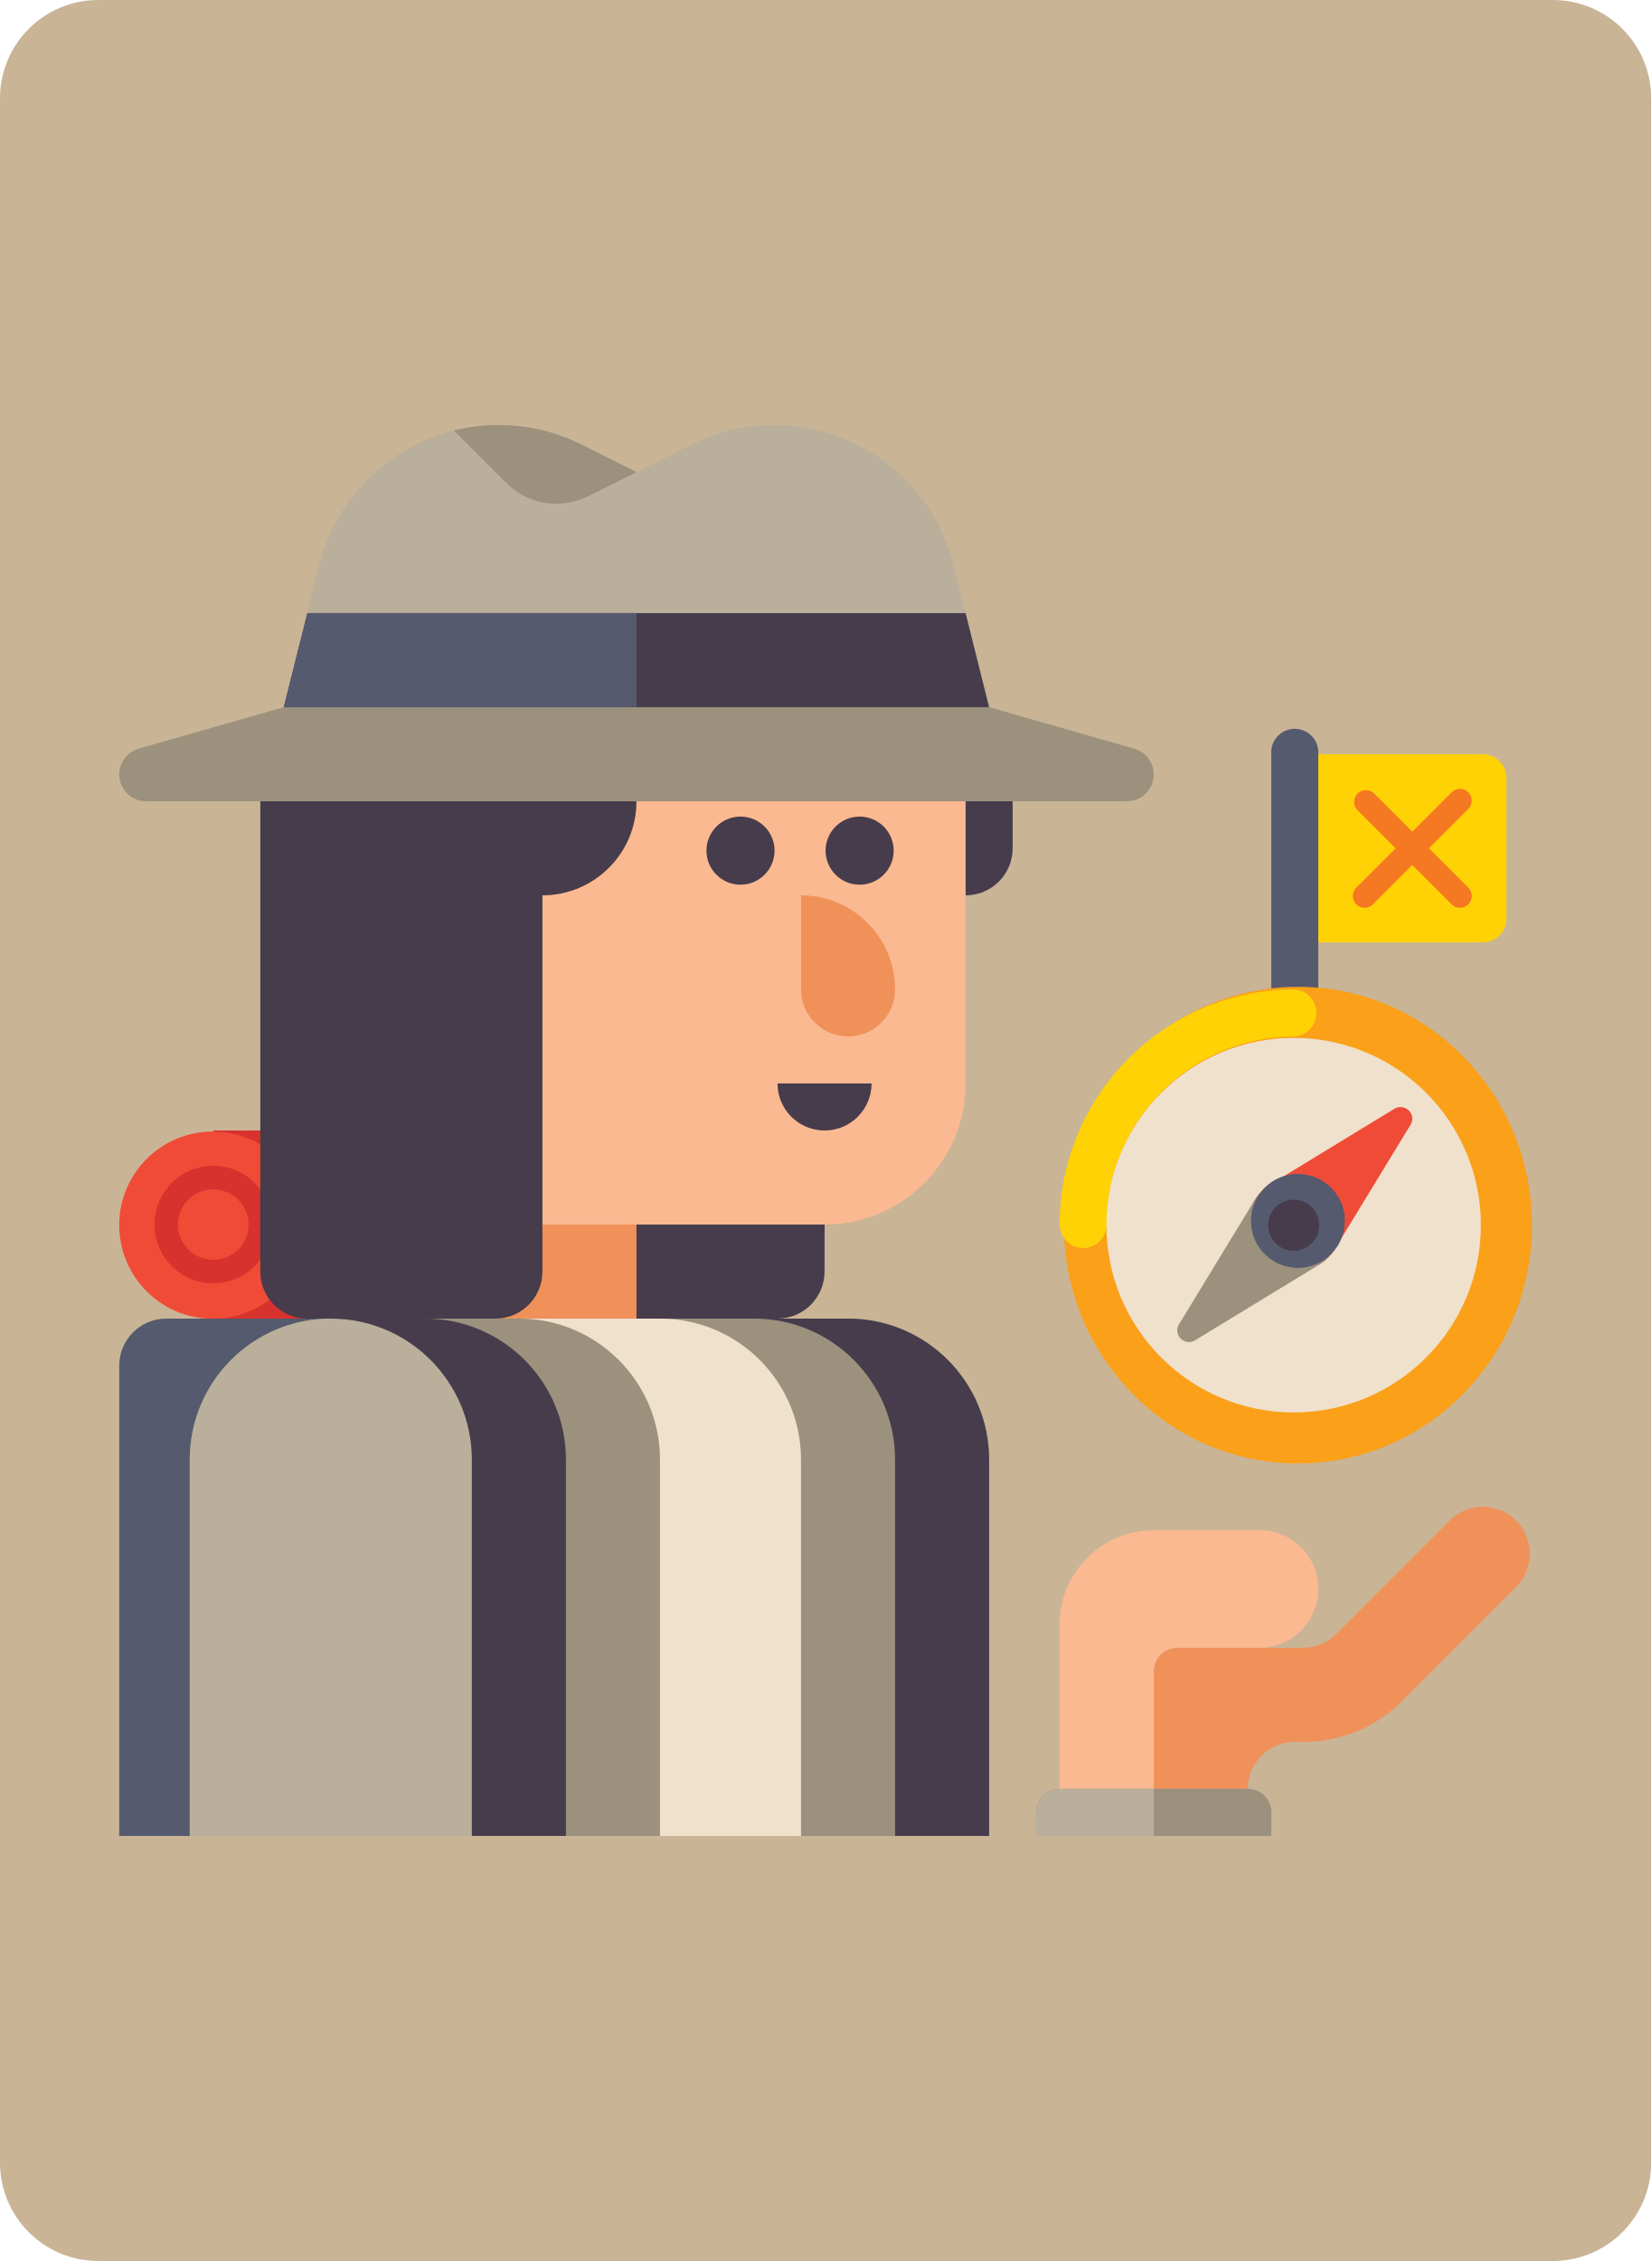
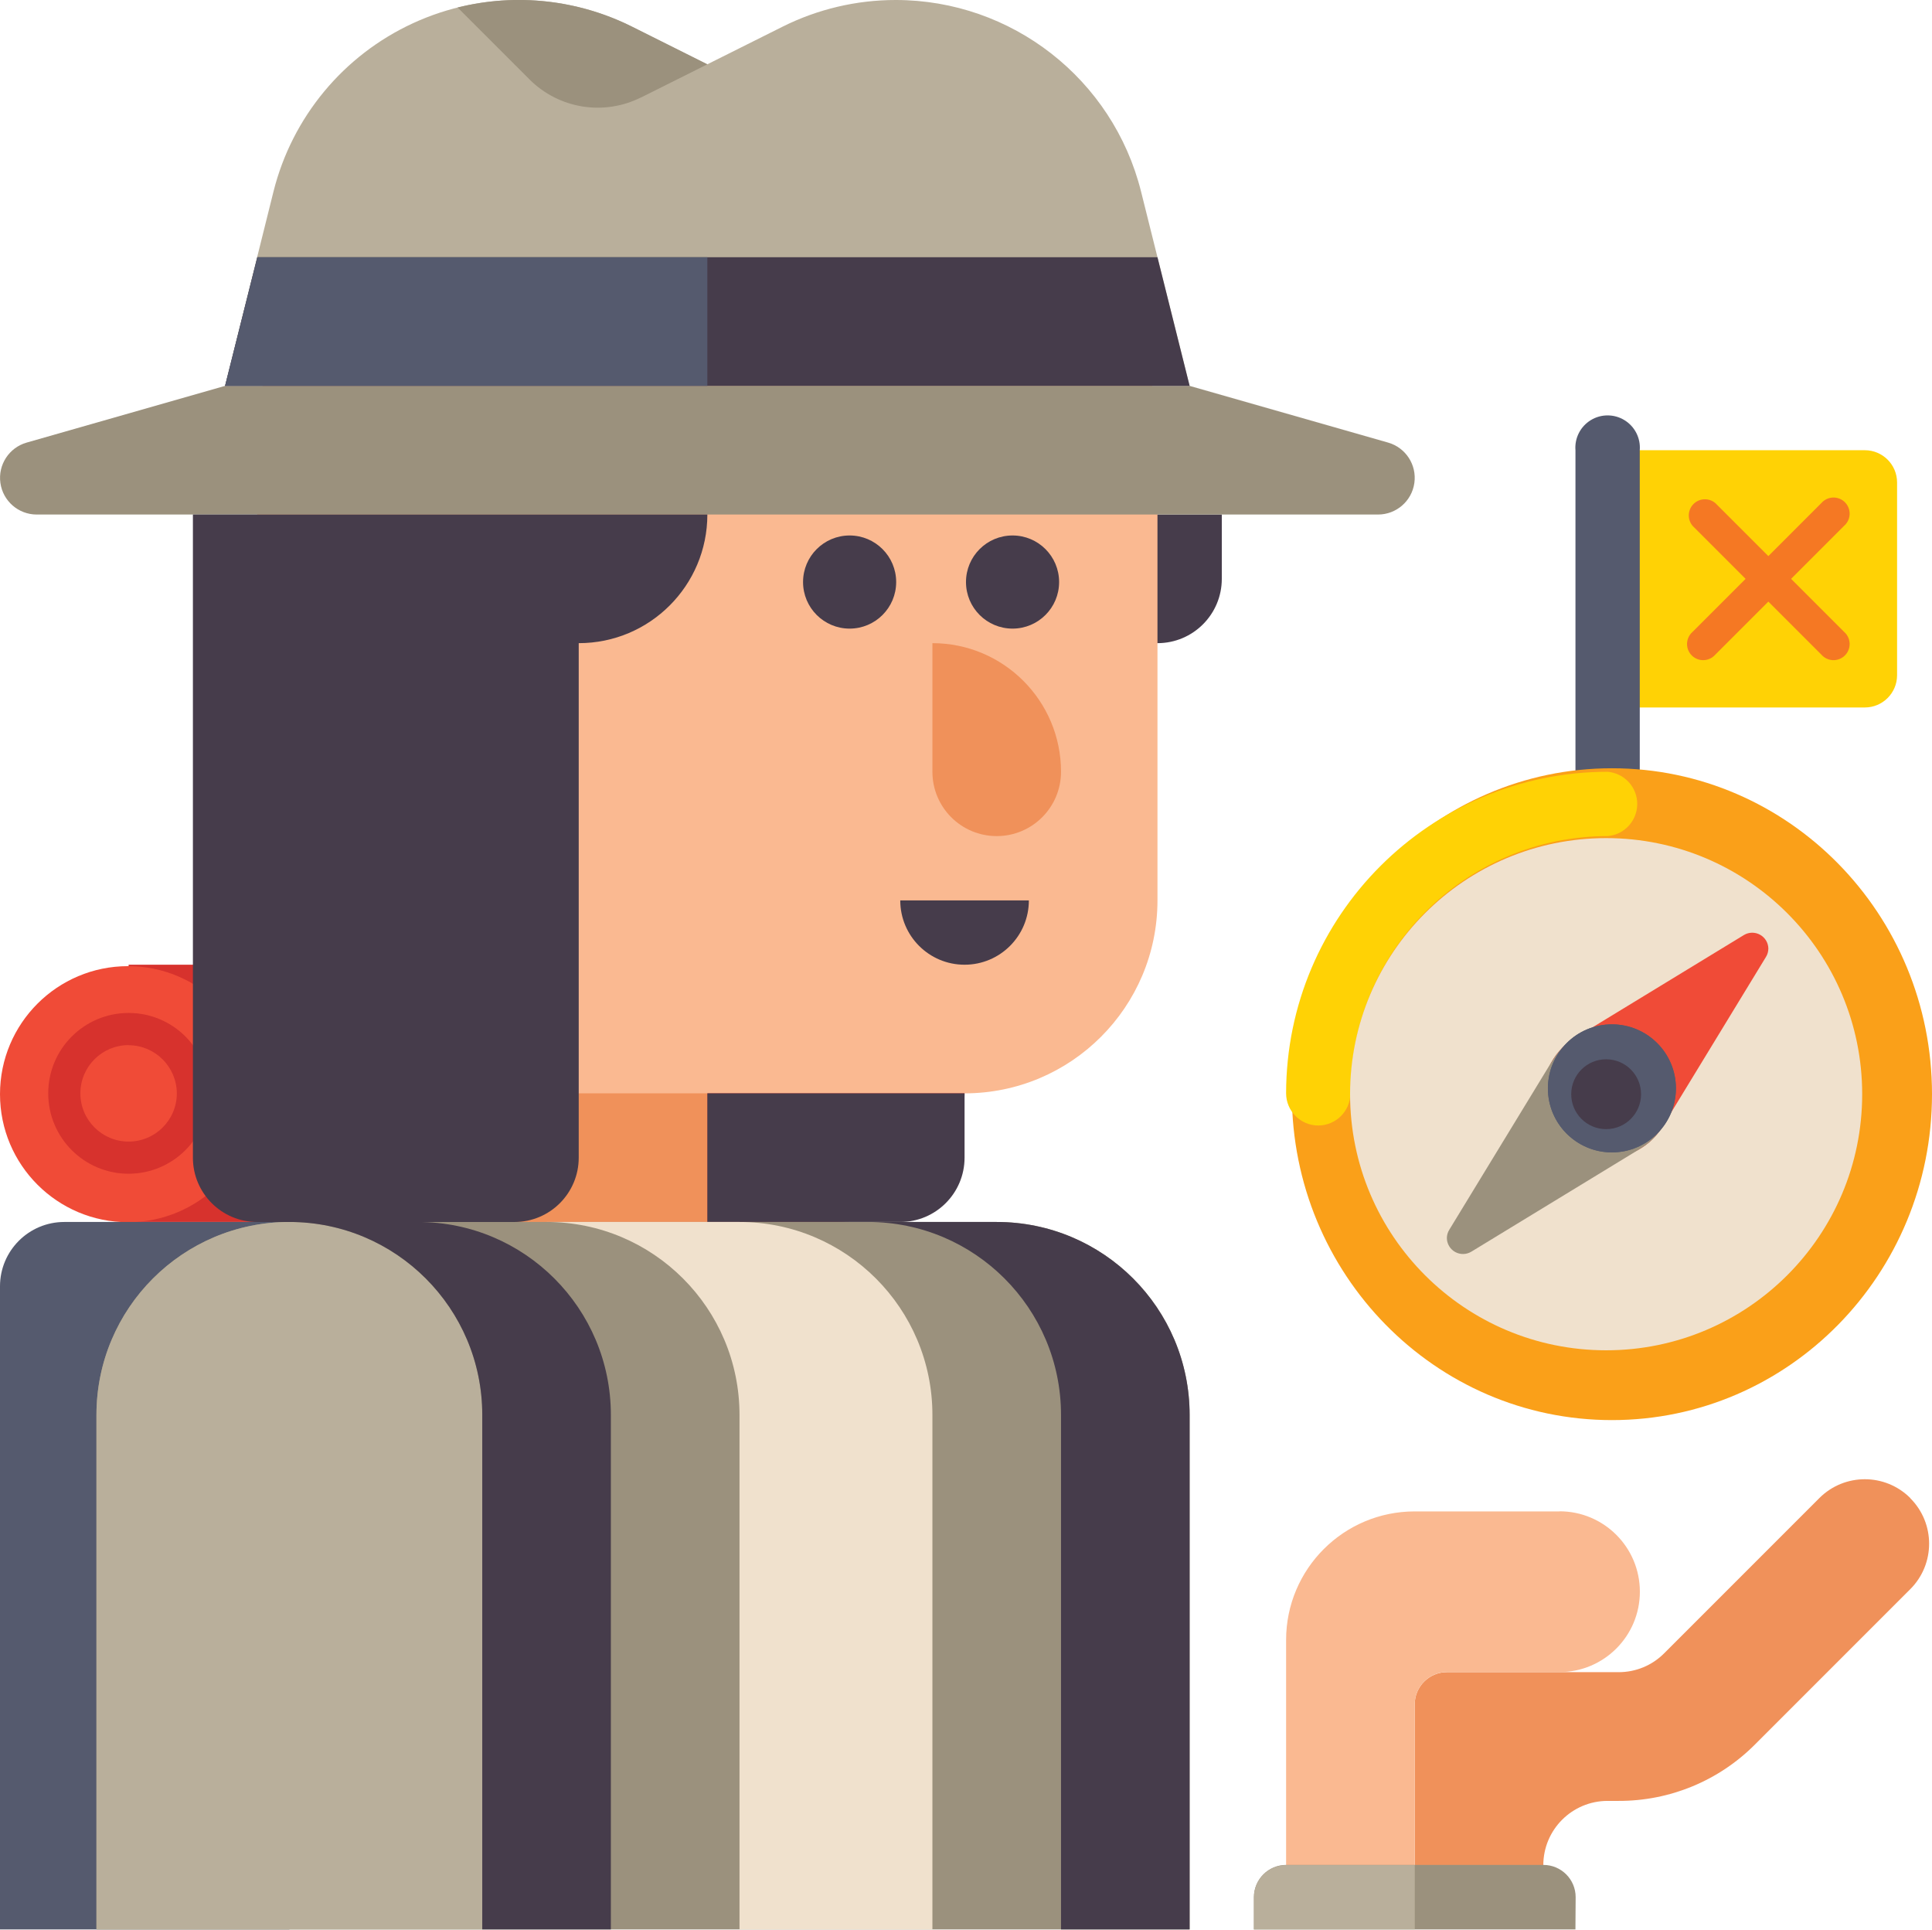
- <svg xmlns="http://www.w3.org/2000/svg" width="84" height="115" viewBox="0 0 84 115">
-   <g id="Grupo_1186999" data-name="Grupo 1186999" transform="translate(-185 -591.009)">
-     <rect id="Rectángulo_454628" data-name="Rectángulo 454628" width="84" height="115" rx="5" transform="translate(185 591.009)" fill="#c9b496" />
-     <g id="Grupo_1186998" data-name="Grupo 1186998" transform="translate(175.066 596.627)">
-       <g id="Grupo_1186906" data-name="Grupo 1186906" transform="translate(20.784 51.881)">
-         <g id="Grupo_1186905" data-name="Grupo 1186905">
-           <path id="Trazado_1023022" data-name="Trazado 1023022" d="M74.313,265.568H48V256H74.313a4.784,4.784,0,1,1,0,9.568Z" transform="translate(-48 -256)" fill="#d7322d" />
+ <svg xmlns="http://www.w3.org/2000/svg" width="71.869" height="71.762" viewBox="0 0 71.869 71.762">
+   <g id="Grupo_1186998" data-name="Grupo 1186998" transform="translate(-16 -16)">
+     <g id="Grupo_1186906" data-name="Grupo 1186906" transform="translate(20.784 51.881)">
+       <g id="Grupo_1186905" data-name="Grupo 1186905">
+         <path id="Trazado_1023022" data-name="Trazado 1023022" d="M74.313,265.568H48V256H74.313a4.784,4.784,0,1,1,0,9.568Z" transform="translate(-48 -256)" fill="#d7322d" />
+       </g>
+     </g>
+     <g id="Grupo_1186908" data-name="Grupo 1186908" transform="translate(16 51.934)">
+       <g id="Grupo_1186907" data-name="Grupo 1186907" transform="translate(0 0)">
+         <circle id="Elipse_13697" data-name="Elipse 13697" cx="4.762" cy="4.762" r="4.762" fill="#f04b37" />
+       </g>
+     </g>
+     <g id="Grupo_1186910" data-name="Grupo 1186910" transform="translate(17.794 53.675)">
+       <g id="Grupo_1186909" data-name="Grupo 1186909" transform="translate(0)">
+         <path id="Trazado_1023023" data-name="Trazado 1023023" d="M30.99,273.98a2.99,2.99,0,1,1,2.99-2.99A2.994,2.994,0,0,1,30.99,273.98Zm0-4.784a1.794,1.794,0,1,0,1.794,1.794A1.8,1.8,0,0,0,30.99,269.2Z" transform="translate(-28 -268)" fill="#d7322d" />
+       </g>
+     </g>
+     <g id="Grupo_1186912" data-name="Grupo 1186912" transform="translate(42.313 35.137)">
+       <g id="Grupo_1186911" data-name="Grupo 1186911">
+         <path id="Trazado_1023024" data-name="Trazado 1023024" d="M192,148.784h16.745a2.392,2.392,0,0,0,2.392-2.392V144H192Z" transform="translate(-192 -144)" fill="#463c4b" />
+       </g>
+     </g>
+     <g id="Grupo_1186914" data-name="Grupo 1186914" transform="translate(25.568 18.392)">
+       <g id="Grupo_1186913" data-name="Grupo 1186913" transform="translate(0)">
+         <path id="Trazado_1023025" data-name="Trazado 1023025" d="M99.137,32H94.352A14.353,14.353,0,0,0,80,46.352v28.7H96.745V70.273h9.568a7.176,7.176,0,0,0,7.176-7.176V46.352A14.353,14.353,0,0,0,99.137,32Z" transform="translate(-80 -32)" fill="#fab991" />
+       </g>
+     </g>
+     <g id="Grupo_1186916" data-name="Grupo 1186916" transform="translate(25.568 56.665)">
+       <g id="Grupo_1186915" data-name="Grupo 1186915" transform="translate(0)">
+         <path id="Trazado_1023026" data-name="Trazado 1023026" d="M96.745,288H84.784A4.784,4.784,0,0,0,80,292.784H96.745Z" transform="translate(-80 -288)" fill="#f0915a" />
+       </g>
+     </g>
+     <g id="Grupo_1186918" data-name="Grupo 1186918" transform="translate(49.489 49.489)">
+       <g id="Grupo_1186917" data-name="Grupo 1186917">
+         <path id="Trazado_1023027" data-name="Trazado 1023027" d="M244.784,240H240a2.392,2.392,0,0,0,4.784,0Z" transform="translate(-240 -240)" fill="#463c4b" />
+       </g>
+     </g>
+     <g id="Grupo_1186920" data-name="Grupo 1186920" transform="translate(50.685 39.921)">
+       <g id="Grupo_1186919" data-name="Grupo 1186919">
+         <path id="Trazado_1023028" data-name="Trazado 1023028" d="M250.392,183.176A2.392,2.392,0,0,1,248,180.784V176a4.784,4.784,0,0,1,4.784,4.784A2.392,2.392,0,0,1,250.392,183.176Z" transform="translate(-248 -176)" fill="#f0915a" />
+       </g>
+     </g>
+     <g id="Grupo_1186922" data-name="Grupo 1186922" transform="translate(42.313 56.665)">
+       <g id="Grupo_1186921" data-name="Grupo 1186921">
+         <path id="Trazado_1023029" data-name="Trazado 1023029" d="M199.176,292.784H192V288h9.568v2.392A2.392,2.392,0,0,1,199.176,292.784Z" transform="translate(-192 -288)" fill="#463c4b" />
+       </g>
+     </g>
+     <g id="Grupo_1186924" data-name="Grupo 1186924" transform="translate(45.873 35.916)">
+       <g id="Grupo_1186923" data-name="Grupo 1186923" transform="translate(0 0)">
+         <circle id="Elipse_13698" data-name="Elipse 13698" cx="1.732" cy="1.732" r="1.732" fill="#463c4b" />
+       </g>
+     </g>
+     <g id="Grupo_1186926" data-name="Grupo 1186926" transform="translate(51.934 35.916)">
+       <g id="Grupo_1186925" data-name="Grupo 1186925" transform="translate(0 0)">
+         <circle id="Elipse_13699" data-name="Elipse 13699" cx="1.732" cy="1.732" r="1.732" fill="#463c4b" />
+       </g>
+     </g>
+     <g id="Grupo_1186928" data-name="Grupo 1186928" transform="translate(16 61.449)">
+       <g id="Grupo_1186927" data-name="Grupo 1186927" transform="translate(0)">
+         <path id="Trazado_1023030" data-name="Trazado 1023030" d="M16,346.313H26.764V320H18.392A2.392,2.392,0,0,0,16,322.392Z" transform="translate(-16 -320)" fill="#555a6e" />
+       </g>
+     </g>
+     <g id="Grupo_1186930" data-name="Grupo 1186930" transform="translate(19.588 61.449)">
+       <g id="Grupo_1186929" data-name="Grupo 1186929">
+         <path id="Trazado_1023031" data-name="Trazado 1023031" d="M73.489,320H47.176A7.176,7.176,0,0,0,40,327.176v19.137H80.665V327.176A7.176,7.176,0,0,0,73.489,320Z" transform="translate(-40 -320)" fill="#9b917d" />
+       </g>
+     </g>
+     <g id="Grupo_1186932" data-name="Grupo 1186932" transform="translate(19.588 61.449)">
+       <g id="Grupo_1186931" data-name="Grupo 1186931">
+         <path id="Trazado_1023032" data-name="Trazado 1023032" d="M47.176,320A7.176,7.176,0,0,0,40,327.176v19.137H54.352V327.176A7.176,7.176,0,0,0,47.176,320Z" transform="translate(-40 -320)" fill="#b9af9b" />
+       </g>
+     </g>
+     <g id="Grupo_1186935" data-name="Grupo 1186935" transform="translate(36.333 61.449)">
+       <g id="Grupo_1186934" data-name="Grupo 1186934">
+         <g id="Grupo_1186933" data-name="Grupo 1186933">
+           <path id="Trazado_1023033" data-name="Trazado 1023033" d="M152,320a7.176,7.176,0,0,1,7.176,7.176v19.137h7.176V327.176A7.176,7.176,0,0,0,159.176,320Z" transform="translate(-152 -320)" fill="#f0e1cd" />
        </g>
      </g>
-       <g id="Grupo_1186908" data-name="Grupo 1186908" transform="translate(16 51.934)">
-         <g id="Grupo_1186907" data-name="Grupo 1186907" transform="translate(0 0)">
-           <circle id="Elipse_13697" data-name="Elipse 13697" cx="4.762" cy="4.762" r="4.762" fill="#f04b37" />
-         </g>
+     </g>
+     <path id="Trazado_1023034" data-name="Trazado 1023034" d="M386.436,384.7a2.392,2.392,0,0,0-3.383,0l-5.775,5.775a2.377,2.377,0,0,1-1.691.7H369.2a1.2,1.2,0,0,0-1.2,1.2v5.98h4.784a2.392,2.392,0,0,1,2.392-2.392h.41a7.13,7.13,0,0,0,5.074-2.1l5.775-5.775a2.392,2.392,0,0,0,0-3.383Z" transform="translate(-299.374 -312.982)" fill="#f0915a" />
+     <g id="Grupo_1186937" data-name="Grupo 1186937" transform="translate(63.842 72.214)">
+       <g id="Grupo_1186936" data-name="Grupo 1186936">
+         <path id="Trazado_1023035" data-name="Trazado 1023035" d="M346.166,392h-5.382A4.784,4.784,0,0,0,336,396.784v8.372h4.784v-5.98a1.2,1.2,0,0,1,1.2-1.2h4.186a2.99,2.99,0,0,0,0-5.98Z" transform="translate(-336 -392)" fill="#fab991" />
      </g>
-       <g id="Grupo_1186910" data-name="Grupo 1186910" transform="translate(17.794 53.675)">
-         <g id="Grupo_1186909" data-name="Grupo 1186909" transform="translate(0)">
-           <path id="Trazado_1023023" data-name="Trazado 1023023" d="M30.99,273.98a2.99,2.99,0,1,1,2.99-2.99A2.994,2.994,0,0,1,30.99,273.98Zm0-4.784a1.794,1.794,0,1,0,1.794,1.794A1.8,1.8,0,0,0,30.99,269.2Z" transform="translate(-28 -268)" fill="#d7322d" />
-         </g>
+     </g>
+     <g id="Grupo_1186939" data-name="Grupo 1186939" transform="translate(62.645 85.37)">
+       <g id="Grupo_1186938" data-name="Grupo 1186938">
+         <path id="Trazado_1023036" data-name="Trazado 1023036" d="M339.96,482.392H328v-1.2a1.2,1.2,0,0,1,1.2-1.2h9.568a1.2,1.2,0,0,1,1.2,1.2Z" transform="translate(-328 -480)" fill="#9b917d" />
      </g>
-       <g id="Grupo_1186912" data-name="Grupo 1186912" transform="translate(42.313 35.137)">
-         <g id="Grupo_1186911" data-name="Grupo 1186911">
-           <path id="Trazado_1023024" data-name="Trazado 1023024" d="M192,148.784h16.745a2.392,2.392,0,0,0,2.392-2.392V144H192Z" transform="translate(-192 -144)" fill="#463c4b" />
-         </g>
+     </g>
+     <g id="Grupo_1186941" data-name="Grupo 1186941" transform="translate(26.764 61.449)">
+       <g id="Grupo_1186940" data-name="Grupo 1186940" transform="translate(0)">
+         <path id="Trazado_1023037" data-name="Trazado 1023037" d="M92.784,320H88a7.176,7.176,0,0,1,7.176,7.176v19.137H99.96V327.176A7.176,7.176,0,0,0,92.784,320Z" transform="translate(-88 -320)" fill="#463c4b" />
      </g>
-       <g id="Grupo_1186914" data-name="Grupo 1186914" transform="translate(25.568 18.392)">
-         <g id="Grupo_1186913" data-name="Grupo 1186913" transform="translate(0)">
-           <path id="Trazado_1023025" data-name="Trazado 1023025" d="M99.137,32H94.352A14.353,14.353,0,0,0,80,46.352v28.7H96.745V70.273h9.568a7.176,7.176,0,0,0,7.176-7.176V46.352A14.353,14.353,0,0,0,99.137,32Z" transform="translate(-80 -32)" fill="#fab991" />
-         </g>
+     </g>
+     <g id="Grupo_1186943" data-name="Grupo 1186943" transform="translate(48.293 61.449)">
+       <g id="Grupo_1186942" data-name="Grupo 1186942">
+         <path id="Trazado_1023038" data-name="Trazado 1023038" d="M236.784,320H232a7.176,7.176,0,0,1,7.176,7.176v19.137h4.784V327.176A7.176,7.176,0,0,0,236.784,320Z" transform="translate(-232 -320)" fill="#463c4b" />
      </g>
-       <g id="Grupo_1186916" data-name="Grupo 1186916" transform="translate(25.568 56.665)">
-         <g id="Grupo_1186915" data-name="Grupo 1186915" transform="translate(0)">
-           <path id="Trazado_1023026" data-name="Trazado 1023026" d="M96.745,288H84.784A4.784,4.784,0,0,0,80,292.784H96.745Z" transform="translate(-80 -288)" fill="#f0915a" />
-         </g>
+     </g>
+     <g id="Grupo_1186945" data-name="Grupo 1186945" transform="translate(62.645 85.37)">
+       <g id="Grupo_1186944" data-name="Grupo 1186944">
+         <path id="Trazado_1023039" data-name="Trazado 1023039" d="M329.2,480h4.784v2.392H328v-1.2A1.2,1.2,0,0,1,329.2,480Z" transform="translate(-328 -480)" fill="#b9af9b" />
      </g>
-       <g id="Grupo_1186918" data-name="Grupo 1186918" transform="translate(49.489 49.489)">
-         <g id="Grupo_1186917" data-name="Grupo 1186917">
-           <path id="Trazado_1023027" data-name="Trazado 1023027" d="M244.784,240H240a2.392,2.392,0,0,0,4.784,0Z" transform="translate(-240 -240)" fill="#463c4b" />
-         </g>
+     </g>
+     <g id="Grupo_1186947" data-name="Grupo 1186947" transform="translate(24.372 16)">
+       <g id="Grupo_1186946" data-name="Grupo 1186946">
+         <path id="Trazado_1023040" data-name="Trazado 1023040" d="M96.946,16a9.41,9.41,0,0,0-4.208.993l-2.8,1.4-2.8-1.4a9.41,9.41,0,0,0-13.337,6.134L72,30.352h35.881l-1.806-7.225A9.41,9.41,0,0,0,96.946,16Z" transform="translate(-72 -16)" fill="#b9af9b" />
      </g>
-       <g id="Grupo_1186920" data-name="Grupo 1186920" transform="translate(50.685 39.921)">
-         <g id="Grupo_1186919" data-name="Grupo 1186919">
-           <path id="Trazado_1023028" data-name="Trazado 1023028" d="M250.392,183.176A2.392,2.392,0,0,1,248,180.784V176a4.784,4.784,0,0,1,4.784,4.784A2.392,2.392,0,0,1,250.392,183.176Z" transform="translate(-248 -176)" fill="#f0915a" />
-         </g>
+     </g>
+     <g id="Grupo_1186949" data-name="Grupo 1186949" transform="translate(16 30.352)">
+       <g id="Grupo_1186948" data-name="Grupo 1186948" transform="translate(0)">
+         <path id="Trazado_1023041" data-name="Trazado 1023041" d="M24.372,112l-7.383,2.11a1.364,1.364,0,0,0,.375,2.675h49.9a1.364,1.364,0,0,0,.375-2.675L60.253,112Z" transform="translate(-16 -112)" fill="#9b917d" />
      </g>
-       <g id="Grupo_1186922" data-name="Grupo 1186922" transform="translate(42.313 56.665)">
-         <g id="Grupo_1186921" data-name="Grupo 1186921">
-           <path id="Trazado_1023029" data-name="Trazado 1023029" d="M199.176,292.784H192V288h9.568v2.392A2.392,2.392,0,0,1,199.176,292.784Z" transform="translate(-192 -288)" fill="#463c4b" />
-         </g>
+     </g>
+     <g id="Grupo_1186951" data-name="Grupo 1186951" transform="translate(24.372 25.568)">
+       <g id="Grupo_1186950" data-name="Grupo 1186950">
+         <path id="Trazado_1023042" data-name="Trazado 1023042" d="M73.2,80,72,84.784h35.881L106.685,80Z" transform="translate(-72 -80)" fill="#463c4b" />
      </g>
-       <g id="Grupo_1186924" data-name="Grupo 1186924" transform="translate(45.873 35.916)">
-         <g id="Grupo_1186923" data-name="Grupo 1186923" transform="translate(0 0)">
-           <circle id="Elipse_13698" data-name="Elipse 13698" cx="1.732" cy="1.732" r="1.732" fill="#463c4b" />
-         </g>
+     </g>
+     <g id="Grupo_1186953" data-name="Grupo 1186953" transform="translate(33.025 16)">
+       <g id="Grupo_1186952" data-name="Grupo 1186952">
+         <path id="Trazado_1023043" data-name="Trazado 1023043" d="M136.691,19.628l2.471-1.236-2.8-1.4a9.419,9.419,0,0,0-6.491-.713l2.675,2.675a3.588,3.588,0,0,0,4.142.672Z" transform="translate(-129.874 -16)" fill="#9b917d" />
      </g>
-       <g id="Grupo_1186926" data-name="Grupo 1186926" transform="translate(51.934 35.916)">
-         <g id="Grupo_1186925" data-name="Grupo 1186925" transform="translate(0 0)">
-           <circle id="Elipse_13699" data-name="Elipse 13699" cx="1.732" cy="1.732" r="1.732" fill="#463c4b" />
-         </g>
+     </g>
+     <g id="Grupo_1186955" data-name="Grupo 1186955" transform="translate(24.372 25.568)">
+       <g id="Grupo_1186954" data-name="Grupo 1186954">
+         <path id="Trazado_1023044" data-name="Trazado 1023044" d="M89.941,80H73.2L72,84.784H89.941Z" transform="translate(-72 -80)" fill="#555a6e" />
      </g>
-       <g id="Grupo_1186928" data-name="Grupo 1186928" transform="translate(16 61.449)">
-         <g id="Grupo_1186927" data-name="Grupo 1186927" transform="translate(0)">
-           <path id="Trazado_1023030" data-name="Trazado 1023030" d="M16,346.313H26.764V320H18.392A2.392,2.392,0,0,0,16,322.392Z" transform="translate(-16 -320)" fill="#555a6e" />
-         </g>
+     </g>
+     <path id="Trazado_1023045" data-name="Trazado 1023045" d="M64,144v23.921a2.392,2.392,0,0,0,2.392,2.392H75.96a2.392,2.392,0,0,0,2.392-2.392V148.784A4.784,4.784,0,0,0,83.137,144Z" transform="translate(-40.824 -108.863)" fill="#463c4b" />
+     <g id="Grupo_1186957" data-name="Grupo 1186957" transform="translate(75.802 32.745)">
+       <g id="Grupo_1186956" data-name="Grupo 1186956">
+         <path id="Trazado_1023046" data-name="Trazado 1023046" d="M425.568,137.568H416V128h9.568a1.2,1.2,0,0,1,1.2,1.2v7.176A1.2,1.2,0,0,1,425.568,137.568Z" transform="translate(-416 -128)" fill="#ffd205" />
      </g>
-       <g id="Grupo_1186930" data-name="Grupo 1186930" transform="translate(19.588 61.449)">
-         <g id="Grupo_1186929" data-name="Grupo 1186929">
-           <path id="Trazado_1023031" data-name="Trazado 1023031" d="M73.489,320H47.176A7.176,7.176,0,0,0,40,327.176v19.137H80.665V327.176A7.176,7.176,0,0,0,73.489,320Z" transform="translate(-40 -320)" fill="#9b917d" />
-         </g>
+     </g>
+     <g id="Grupo_1186959" data-name="Grupo 1186959" transform="translate(74.606 31.548)">
+       <g id="Grupo_1186958" data-name="Grupo 1186958">
+         <path id="Trazado_1023047" data-name="Trazado 1023047" d="M409.2,134.352a1.2,1.2,0,0,1-1.2-1.2V121.2a1.2,1.2,0,1,1,2.392,0v11.96A1.2,1.2,0,0,1,409.2,134.352Z" transform="translate(-408 -120)" fill="#555a6e" />
      </g>
-       <g id="Grupo_1186932" data-name="Grupo 1186932" transform="translate(19.588 61.449)">
-         <g id="Grupo_1186931" data-name="Grupo 1186931">
-           <path id="Trazado_1023032" data-name="Trazado 1023032" d="M47.176,320A7.176,7.176,0,0,0,40,327.176v19.137H54.352V327.176A7.176,7.176,0,0,0,47.176,320Z" transform="translate(-40 -320)" fill="#b9af9b" />
-         </g>
+     </g>
+     <path id="Trazado_1023048" data-name="Trazado 1023048" d="M439.835,142.99l1.969-1.969a.6.6,0,1,0-.846-.846l-1.969,1.969-1.969-1.969a.6.6,0,0,0-.846.846l1.969,1.969-1.969,1.969a.6.6,0,1,0,.846.846l1.969-1.969,1.969,1.969a.6.6,0,1,0,.846-.846Z" transform="translate(-357.208 -105.461)" fill="#f57823" />
+     <g id="Grupo_1186961" data-name="Grupo 1186961" transform="translate(64.057 44.574)">
+       <g id="Grupo_1186960" data-name="Grupo 1186960" transform="translate(0 0)">
+         <ellipse id="Elipse_13700" data-name="Elipse 13700" cx="11.906" cy="12.122" rx="11.906" ry="12.122" fill="#faa019" />
      </g>
-       <g id="Grupo_1186935" data-name="Grupo 1186935" transform="translate(36.333 61.449)">
-         <g id="Grupo_1186934" data-name="Grupo 1186934">
-           <g id="Grupo_1186933" data-name="Grupo 1186933">
-             <path id="Trazado_1023033" data-name="Trazado 1023033" d="M152,320a7.176,7.176,0,0,1,7.176,7.176v19.137h7.176V327.176A7.176,7.176,0,0,0,159.176,320Z" transform="translate(-152 -320)" fill="#f0e1cd" />
-           </g>
-         </g>
+     </g>
+     <g id="Grupo_1186963" data-name="Grupo 1186963" transform="translate(63.842 44.705)">
+       <g id="Grupo_1186962" data-name="Grupo 1186962">
+         <path id="Trazado_1023049" data-name="Trazado 1023049" d="M337.2,221.156a1.2,1.2,0,0,1-1.2-1.2A11.974,11.974,0,0,1,347.96,208a1.2,1.2,0,0,1,0,2.392,9.579,9.579,0,0,0-9.568,9.568A1.2,1.2,0,0,1,337.2,221.156Z" transform="translate(-336 -208)" fill="#ffd205" />
      </g>
-       <path id="Trazado_1023034" data-name="Trazado 1023034" d="M386.436,384.7a2.392,2.392,0,0,0-3.383,0l-5.775,5.775a2.377,2.377,0,0,1-1.691.7H369.2a1.2,1.2,0,0,0-1.2,1.2v5.98h4.784a2.392,2.392,0,0,1,2.392-2.392h.41a7.13,7.13,0,0,0,5.074-2.1l5.775-5.775a2.392,2.392,0,0,0,0-3.383Z" transform="translate(-299.374 -312.982)" fill="#f0915a" />
-       <g id="Grupo_1186937" data-name="Grupo 1186937" transform="translate(63.842 72.214)">
-         <g id="Grupo_1186936" data-name="Grupo 1186936">
-           <path id="Trazado_1023035" data-name="Trazado 1023035" d="M346.166,392h-5.382A4.784,4.784,0,0,0,336,396.784v8.372h4.784v-5.98a1.2,1.2,0,0,1,1.2-1.2h4.186a2.99,2.99,0,0,0,0-5.98Z" transform="translate(-336 -392)" fill="#fab991" />
-         </g>
+     </g>
+     <g id="Grupo_1186965" data-name="Grupo 1186965" transform="translate(66.222 47.172)">
+       <g id="Grupo_1186964" data-name="Grupo 1186964" transform="translate(0 0)">
+         <circle id="Elipse_13701" data-name="Elipse 13701" cx="9.525" cy="9.525" r="9.525" fill="#f0e1cd" />
      </g>
-       <g id="Grupo_1186939" data-name="Grupo 1186939" transform="translate(62.645 85.37)">
-         <g id="Grupo_1186938" data-name="Grupo 1186938">
-           <path id="Trazado_1023036" data-name="Trazado 1023036" d="M339.96,482.392H328v-1.2a1.2,1.2,0,0,1,1.2-1.2h9.568a1.2,1.2,0,0,1,1.2,1.2Z" transform="translate(-328 -480)" fill="#9b917d" />
-         </g>
+     </g>
+     <g id="Grupo_1186967" data-name="Grupo 1186967" transform="translate(73.41 50.685)">
+       <g id="Grupo_1186966" data-name="Grupo 1186966">
+         <path id="Trazado_1023050" data-name="Trazado 1023050" d="M408.372,248.6a.6.6,0,0,0-.907-.51h0l-6.315,3.849,0,0a2.39,2.39,0,1,0,3.283,3.283l0,0,3.849-6.315,0,0a.592.592,0,0,0,.089-.309Z" transform="translate(-400 -248)" fill="#f04b37" />
      </g>
-       <g id="Grupo_1186941" data-name="Grupo 1186941" transform="translate(26.764 61.449)">
-         <g id="Grupo_1186940" data-name="Grupo 1186940" transform="translate(0)">
-           <path id="Trazado_1023037" data-name="Trazado 1023037" d="M92.784,320H88a7.176,7.176,0,0,1,7.176,7.176v19.137H99.96V327.176A7.176,7.176,0,0,0,92.784,320Z" transform="translate(-88 -320)" fill="#463c4b" />
-         </g>
+     </g>
+     <g id="Grupo_1186969" data-name="Grupo 1186969" transform="translate(69.822 54.273)">
+       <g id="Grupo_1186968" data-name="Grupo 1186968">
+         <path id="Trazado_1023051" data-name="Trazado 1023051" d="M376,279.774a.6.6,0,0,0,.907.509h0l6.315-3.849,0,0a2.39,2.39,0,1,0-3.283-3.283l0,0-3.849,6.315h0A.593.593,0,0,0,376,279.774Z" transform="translate(-376 -272)" fill="#9b917d" />
      </g>
-       <g id="Grupo_1186943" data-name="Grupo 1186943" transform="translate(48.293 61.449)">
-         <g id="Grupo_1186942" data-name="Grupo 1186942">
-           <path id="Trazado_1023038" data-name="Trazado 1023038" d="M236.784,320H232a7.176,7.176,0,0,1,7.176,7.176v19.137h4.784V327.176A7.176,7.176,0,0,0,236.784,320Z" transform="translate(-232 -320)" fill="#463c4b" />
-         </g>
+     </g>
+     <g id="Grupo_1186971" data-name="Grupo 1186971" transform="translate(73.581 54.099)">
+       <g id="Grupo_1186970" data-name="Grupo 1186970" transform="translate(0 0)">
+         <circle id="Elipse_13702" data-name="Elipse 13702" cx="2.381" cy="2.381" r="2.381" fill="#555a6e" />
      </g>
-       <g id="Grupo_1186945" data-name="Grupo 1186945" transform="translate(62.645 85.37)">
-         <g id="Grupo_1186944" data-name="Grupo 1186944">
-           <path id="Trazado_1023039" data-name="Trazado 1023039" d="M329.2,480h4.784v2.392H328v-1.2A1.2,1.2,0,0,1,329.2,480Z" transform="translate(-328 -480)" fill="#b9af9b" />
-         </g>
+     </g>
+     <g id="Grupo_1186973" data-name="Grupo 1186973" transform="translate(73.581 54.099)">
+       <g id="Grupo_1186972" data-name="Grupo 1186972" transform="translate(0 0)">
+         <circle id="Elipse_13703" data-name="Elipse 13703" cx="2.381" cy="2.381" r="2.381" fill="#555a6e" />
      </g>
-       <g id="Grupo_1186947" data-name="Grupo 1186947" transform="translate(24.372 16)">
-         <g id="Grupo_1186946" data-name="Grupo 1186946">
-           <path id="Trazado_1023040" data-name="Trazado 1023040" d="M96.946,16a9.41,9.41,0,0,0-4.208.993l-2.8,1.4-2.8-1.4a9.41,9.41,0,0,0-13.337,6.134L72,30.352h35.881l-1.806-7.225A9.41,9.41,0,0,0,96.946,16Z" transform="translate(-72 -16)" fill="#b9af9b" />
-         </g>
-       </g>
-       <g id="Grupo_1186949" data-name="Grupo 1186949" transform="translate(16 30.352)">
-         <g id="Grupo_1186948" data-name="Grupo 1186948" transform="translate(0)">
-           <path id="Trazado_1023041" data-name="Trazado 1023041" d="M24.372,112l-7.383,2.11a1.364,1.364,0,0,0,.375,2.675h49.9a1.364,1.364,0,0,0,.375-2.675L60.253,112Z" transform="translate(-16 -112)" fill="#9b917d" />
-         </g>
-       </g>
-       <g id="Grupo_1186951" data-name="Grupo 1186951" transform="translate(24.372 25.568)">
-         <g id="Grupo_1186950" data-name="Grupo 1186950">
-           <path id="Trazado_1023042" data-name="Trazado 1023042" d="M73.2,80,72,84.784h35.881L106.685,80Z" transform="translate(-72 -80)" fill="#463c4b" />
-         </g>
-       </g>
-       <g id="Grupo_1186953" data-name="Grupo 1186953" transform="translate(33.025 16)">
-         <g id="Grupo_1186952" data-name="Grupo 1186952">
-           <path id="Trazado_1023043" data-name="Trazado 1023043" d="M136.691,19.628l2.471-1.236-2.8-1.4a9.419,9.419,0,0,0-6.491-.713l2.675,2.675a3.588,3.588,0,0,0,4.142.672Z" transform="translate(-129.874 -16)" fill="#9b917d" />
-         </g>
-       </g>
-       <g id="Grupo_1186955" data-name="Grupo 1186955" transform="translate(24.372 25.568)">
-         <g id="Grupo_1186954" data-name="Grupo 1186954">
-           <path id="Trazado_1023044" data-name="Trazado 1023044" d="M89.941,80H73.2L72,84.784H89.941Z" transform="translate(-72 -80)" fill="#555a6e" />
-         </g>
-       </g>
-       <path id="Trazado_1023045" data-name="Trazado 1023045" d="M64,144v23.921a2.392,2.392,0,0,0,2.392,2.392H75.96a2.392,2.392,0,0,0,2.392-2.392V148.784A4.784,4.784,0,0,0,83.137,144Z" transform="translate(-40.824 -108.863)" fill="#463c4b" />
-       <g id="Grupo_1186957" data-name="Grupo 1186957" transform="translate(75.802 32.745)">
-         <g id="Grupo_1186956" data-name="Grupo 1186956">
-           <path id="Trazado_1023046" data-name="Trazado 1023046" d="M425.568,137.568H416V128h9.568a1.2,1.2,0,0,1,1.2,1.2v7.176A1.2,1.2,0,0,1,425.568,137.568Z" transform="translate(-416 -128)" fill="#ffd205" />
-         </g>
-       </g>
-       <g id="Grupo_1186959" data-name="Grupo 1186959" transform="translate(74.606 31.548)">
-         <g id="Grupo_1186958" data-name="Grupo 1186958">
-           <path id="Trazado_1023047" data-name="Trazado 1023047" d="M409.2,134.352a1.2,1.2,0,0,1-1.2-1.2V121.2a1.2,1.2,0,1,1,2.392,0v11.96A1.2,1.2,0,0,1,409.2,134.352Z" transform="translate(-408 -120)" fill="#555a6e" />
-         </g>
-       </g>
-       <path id="Trazado_1023048" data-name="Trazado 1023048" d="M439.835,142.99l1.969-1.969a.6.6,0,1,0-.846-.846l-1.969,1.969-1.969-1.969a.6.6,0,0,0-.846.846l1.969,1.969-1.969,1.969a.6.6,0,1,0,.846.846l1.969-1.969,1.969,1.969a.6.6,0,1,0,.846-.846Z" transform="translate(-357.208 -105.461)" fill="#f57823" />
-       <g id="Grupo_1186961" data-name="Grupo 1186961" transform="translate(64.057 44.574)">
-         <g id="Grupo_1186960" data-name="Grupo 1186960" transform="translate(0 0)">
-           <ellipse id="Elipse_13700" data-name="Elipse 13700" cx="11.906" cy="12.122" rx="11.906" ry="12.122" fill="#faa019" />
-         </g>
-       </g>
-       <g id="Grupo_1186963" data-name="Grupo 1186963" transform="translate(63.842 44.705)">
-         <g id="Grupo_1186962" data-name="Grupo 1186962">
-           <path id="Trazado_1023049" data-name="Trazado 1023049" d="M337.2,221.156a1.2,1.2,0,0,1-1.2-1.2A11.974,11.974,0,0,1,347.96,208a1.2,1.2,0,0,1,0,2.392,9.579,9.579,0,0,0-9.568,9.568A1.2,1.2,0,0,1,337.2,221.156Z" transform="translate(-336 -208)" fill="#ffd205" />
-         </g>
-       </g>
-       <g id="Grupo_1186965" data-name="Grupo 1186965" transform="translate(66.222 47.172)">
-         <g id="Grupo_1186964" data-name="Grupo 1186964" transform="translate(0 0)">
-           <circle id="Elipse_13701" data-name="Elipse 13701" cx="9.525" cy="9.525" r="9.525" fill="#f0e1cd" />
-         </g>
-       </g>
-       <g id="Grupo_1186967" data-name="Grupo 1186967" transform="translate(73.41 50.685)">
-         <g id="Grupo_1186966" data-name="Grupo 1186966">
-           <path id="Trazado_1023050" data-name="Trazado 1023050" d="M408.372,248.6a.6.6,0,0,0-.907-.51h0l-6.315,3.849,0,0a2.39,2.39,0,1,0,3.283,3.283l0,0,3.849-6.315,0,0a.592.592,0,0,0,.089-.309Z" transform="translate(-400 -248)" fill="#f04b37" />
-         </g>
-       </g>
-       <g id="Grupo_1186969" data-name="Grupo 1186969" transform="translate(69.822 54.273)">
-         <g id="Grupo_1186968" data-name="Grupo 1186968">
-           <path id="Trazado_1023051" data-name="Trazado 1023051" d="M376,279.774a.6.6,0,0,0,.907.509h0l6.315-3.849,0,0a2.39,2.39,0,1,0-3.283-3.283l0,0-3.849,6.315h0A.593.593,0,0,0,376,279.774Z" transform="translate(-376 -272)" fill="#9b917d" />
-         </g>
-       </g>
-       <g id="Grupo_1186971" data-name="Grupo 1186971" transform="translate(73.581 54.099)">
-         <g id="Grupo_1186970" data-name="Grupo 1186970" transform="translate(0 0)">
-           <circle id="Elipse_13702" data-name="Elipse 13702" cx="2.381" cy="2.381" r="2.381" fill="#555a6e" />
-         </g>
-       </g>
-       <g id="Grupo_1186973" data-name="Grupo 1186973" transform="translate(73.581 54.099)">
-         <g id="Grupo_1186972" data-name="Grupo 1186972" transform="translate(0 0)">
-           <circle id="Elipse_13703" data-name="Elipse 13703" cx="2.381" cy="2.381" r="2.381" fill="#555a6e" />
-         </g>
-       </g>
-       <g id="Grupo_1186975" data-name="Grupo 1186975" transform="translate(74.448 55.398)">
-         <g id="Grupo_1186974" data-name="Grupo 1186974" transform="translate(0 0)">
-           <circle id="Elipse_13704" data-name="Elipse 13704" cx="1.299" cy="1.299" r="1.299" fill="#463c4b" />
-         </g>
+     </g>
+     <g id="Grupo_1186975" data-name="Grupo 1186975" transform="translate(74.448 55.398)">
+       <g id="Grupo_1186974" data-name="Grupo 1186974" transform="translate(0 0)">
+         <circle id="Elipse_13704" data-name="Elipse 13704" cx="1.299" cy="1.299" r="1.299" fill="#463c4b" />
      </g>
    </g>
  </g>
</svg>
